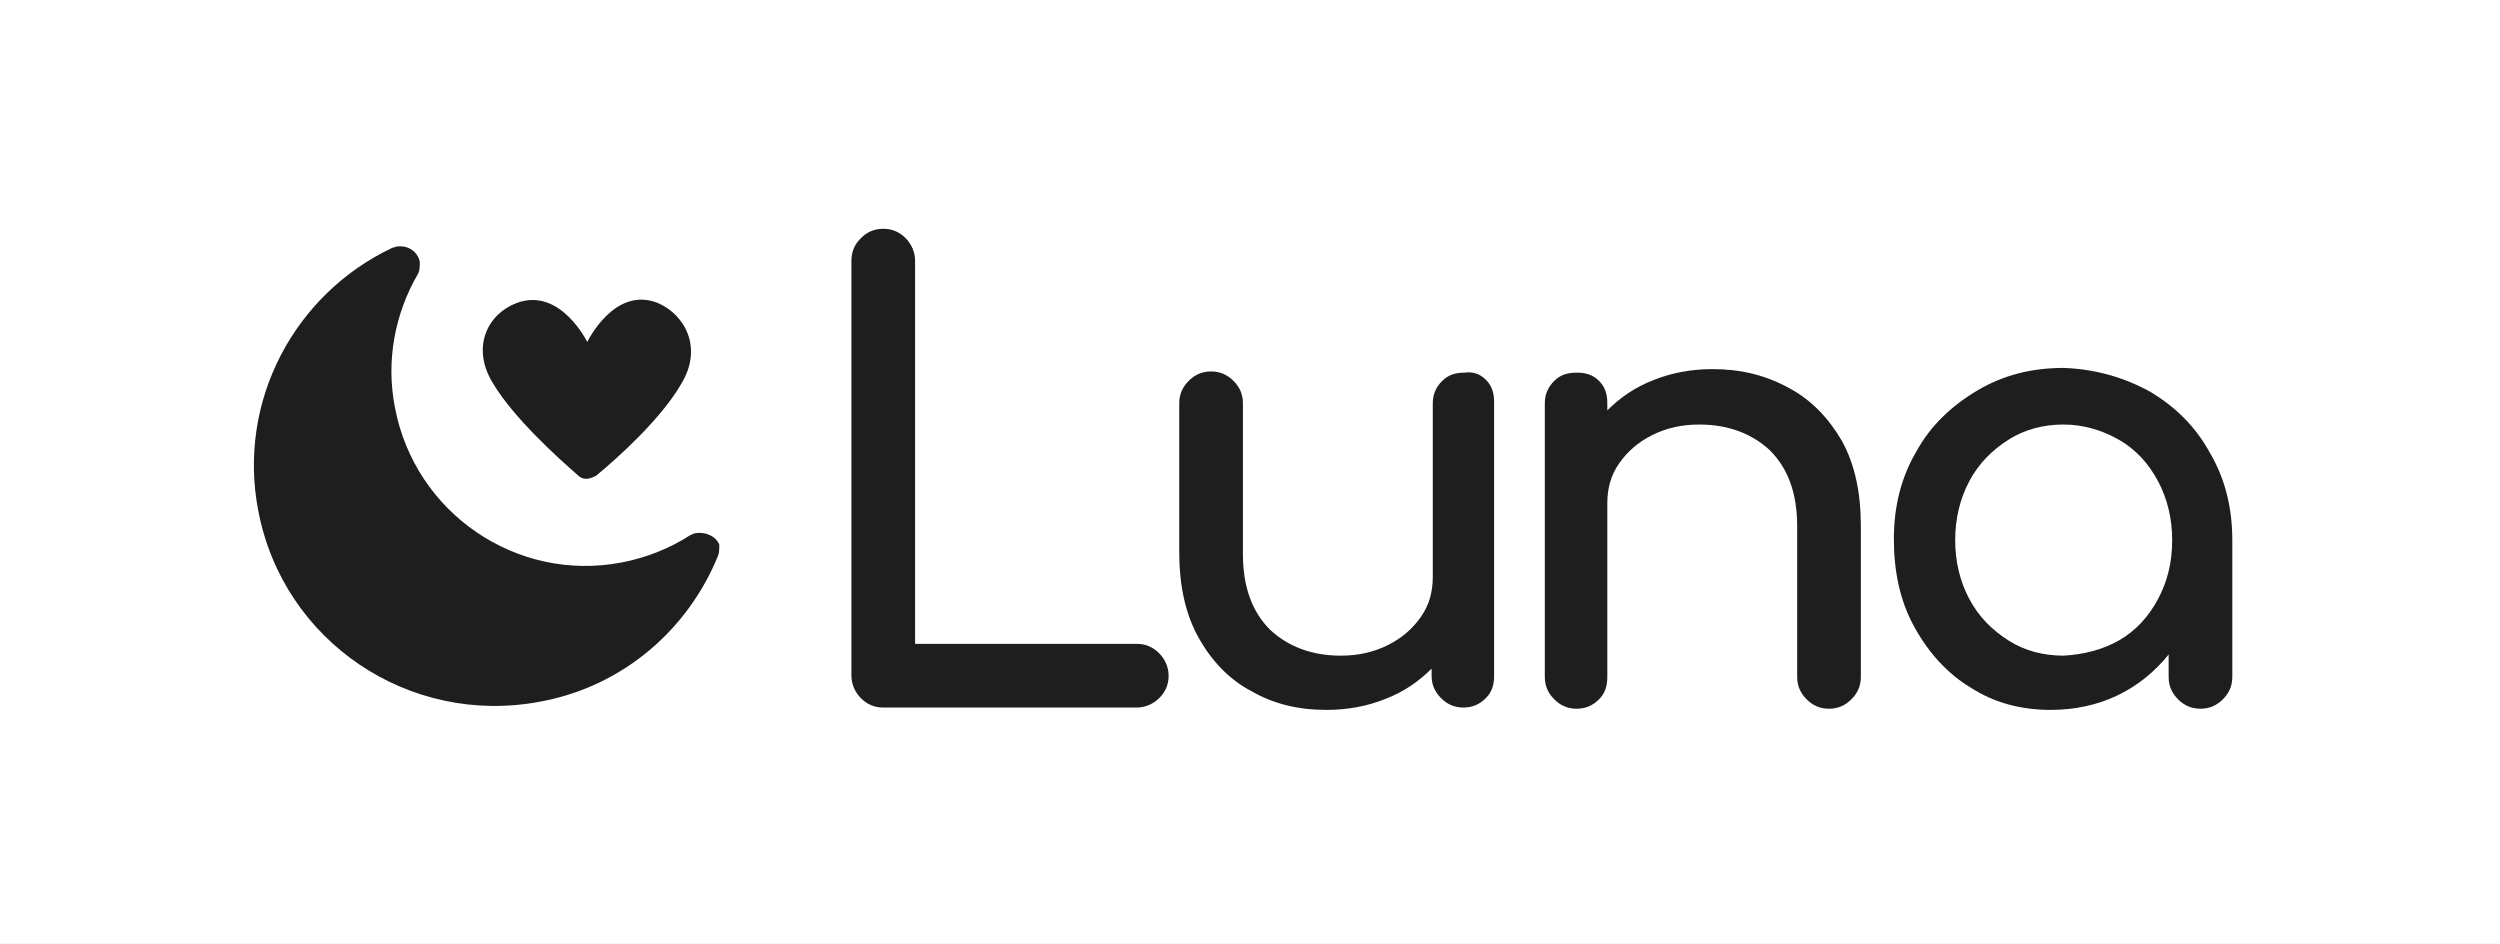
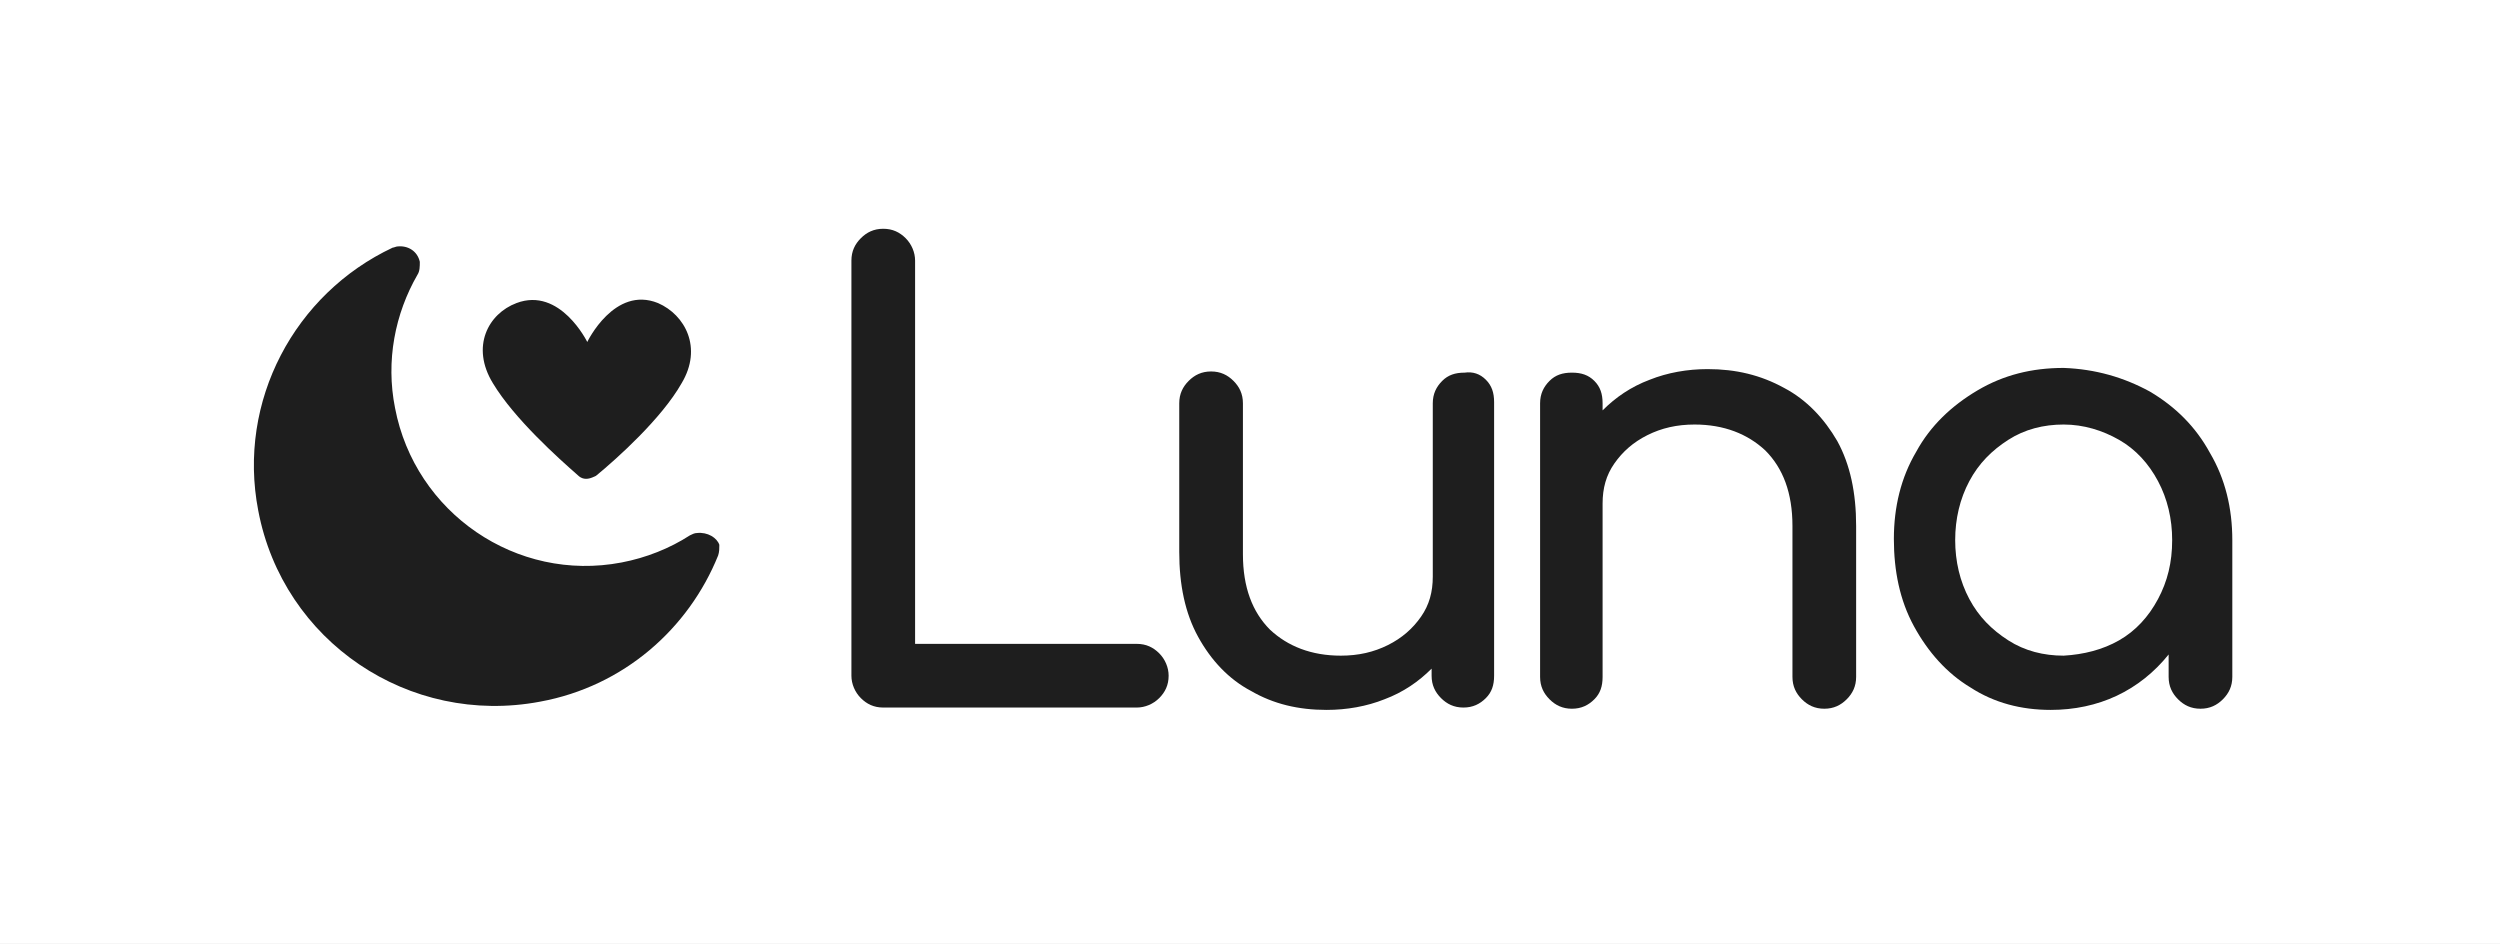
- <svg xmlns="http://www.w3.org/2000/svg" version="1.1" id="Layer_1" x="0px" y="0px" viewBox="0 0 212 80" style="enable-background:new 0 0 212 80;" xml:space="preserve">
+ <svg xmlns="http://www.w3.org/2000/svg" version="1.1" id="Layer_1" x="0px" y="0px" viewBox="-199 357 212 80" style="enable-background:new -199 357 212 80;" xml:space="preserve">
  <style type="text/css">
	.st0{fill:#FFFFFF;}
	.st1{fill:#1E1E1E;}
</style>
-   <rect id="XMLID_1_" class="st0" width="212" height="80" />
+   <rect id="XMLID_1_" x="-199" y="357" class="st0" width="212" height="80" />
  <g id="XMLID_25_">
-     <path id="XMLID_3_" class="st1" d="M73,59.2c-0.5-0.5-0.8-1.2-0.8-1.9V22.1c0-0.8,0.3-1.4,0.8-1.9c0.5-0.5,1.1-0.8,1.9-0.8   c0.8,0,1.4,0.3,1.9,0.8c0.5,0.5,0.8,1.2,0.8,1.9v32.5h18.8c0.8,0,1.4,0.3,1.9,0.8c0.5,0.5,0.8,1.2,0.8,1.9c0,0.8-0.3,1.4-0.8,1.9   c-0.5,0.5-1.2,0.8-1.9,0.8H74.9C74.1,60,73.5,59.7,73,59.2z" />
-     <path id="XMLID_5_" class="st1" d="M126,32.2c0.5,0.5,0.7,1.1,0.7,1.9v23.2c0,0.8-0.2,1.4-0.7,1.9c-0.5,0.5-1.1,0.8-1.9,0.8   c-0.8,0-1.4-0.3-1.9-0.8c-0.5-0.5-0.8-1.1-0.8-1.9v-0.6c-1.1,1.1-2.4,2-4,2.6c-1.5,0.6-3.2,0.9-4.9,0.9c-2.4,0-4.5-0.5-6.4-1.6   c-1.9-1-3.4-2.6-4.5-4.6c-1.1-2-1.6-4.4-1.6-7.2V34.2c0-0.8,0.3-1.4,0.8-1.9c0.5-0.5,1.1-0.8,1.9-0.8s1.4,0.3,1.9,0.8   c0.5,0.5,0.8,1.1,0.8,1.9v12.8c0,2.8,0.8,4.9,2.3,6.4c1.5,1.4,3.5,2.2,6,2.2c1.5,0,2.8-0.3,4-0.9c1.2-0.6,2.1-1.4,2.8-2.4   c0.7-1,1-2.1,1-3.4V34.2c0-0.8,0.3-1.4,0.8-1.9c0.5-0.5,1.1-0.7,1.9-0.7C124.9,31.5,125.5,31.7,126,32.2z" />
-     <path id="XMLID_7_" class="st1" d="M151.7,32.9c1.9,1,3.4,2.6,4.5,4.5c1.1,2,1.6,4.4,1.6,7.2v12.8c0,0.8-0.3,1.4-0.8,1.9   c-0.5,0.5-1.1,0.8-1.9,0.8c-0.8,0-1.4-0.3-1.9-0.8c-0.5-0.5-0.8-1.1-0.8-1.9V44.6c0-2.8-0.8-4.9-2.3-6.4c-1.5-1.4-3.5-2.2-6-2.2   c-1.5,0-2.8,0.3-4,0.9c-1.2,0.6-2.1,1.4-2.8,2.4c-0.7,1-1,2.1-1,3.4v14.7c0,0.8-0.2,1.4-0.7,1.9c-0.5,0.5-1.1,0.8-1.9,0.8   c-0.8,0-1.4-0.3-1.9-0.8c-0.5-0.5-0.8-1.1-0.8-1.9V34.2c0-0.8,0.3-1.4,0.8-1.9c0.5-0.5,1.1-0.7,1.9-0.7c0.8,0,1.4,0.2,1.9,0.7   c0.5,0.5,0.7,1.1,0.7,1.9v0.6c1.1-1.1,2.4-2,4-2.6c1.5-0.6,3.2-0.9,4.9-0.9C147.6,31.3,149.7,31.8,151.7,32.9z" />
-     <path id="XMLID_9_" class="st1" d="M182.3,33.2c2.2,1.3,3.9,3,5.1,5.2c1.3,2.2,1.9,4.7,1.9,7.4v11.6c0,0.8-0.3,1.4-0.8,1.9   c-0.5,0.5-1.1,0.8-1.9,0.8s-1.4-0.3-1.9-0.8c-0.5-0.5-0.8-1.1-0.8-1.9v-1.9c-1.2,1.5-2.7,2.7-4.4,3.5s-3.6,1.2-5.6,1.2   c-2.5,0-4.8-0.6-6.8-1.9c-2-1.2-3.6-3-4.8-5.2c-1.2-2.2-1.7-4.7-1.7-7.4c0-2.7,0.6-5.2,1.9-7.4c1.2-2.2,3-3.9,5.2-5.2   c2.2-1.3,4.6-1.9,7.3-1.9C177.7,31.3,180.1,32,182.3,33.2z M179.7,54.3c1.4-0.8,2.5-2,3.3-3.5c0.8-1.5,1.2-3.1,1.2-5   c0-1.8-0.4-3.5-1.2-5c-0.8-1.5-1.9-2.7-3.3-3.5c-1.4-0.8-3-1.3-4.7-1.3c-1.7,0-3.3,0.4-4.7,1.3c-1.4,0.9-2.5,2-3.3,3.5   c-0.8,1.5-1.2,3.2-1.2,5c0,1.8,0.4,3.5,1.2,5c0.8,1.5,1.9,2.6,3.3,3.5c1.4,0.9,3,1.3,4.7,1.3C176.7,55.5,178.3,55.1,179.7,54.3z" />
+     <path id="XMLID_3_" class="st1" d="M-126,416.2c-0.5-0.5-0.8-1.2-0.8-1.9v-35.2c0-0.8,0.3-1.4,0.8-1.9s1.1-0.8,1.9-0.8   s1.4,0.3,1.9,0.8s0.8,1.2,0.8,1.9v32.5h18.8c0.8,0,1.4,0.3,1.9,0.8s0.8,1.2,0.8,1.9c0,0.8-0.3,1.4-0.8,1.9s-1.2,0.8-1.9,0.8h-21.5   C-124.9,417-125.5,416.7-126,416.2z" />
+     <path id="XMLID_5_" class="st1" d="M-73,389.2c0.5,0.5,0.7,1.1,0.7,1.9v23.2c0,0.8-0.2,1.4-0.7,1.9s-1.1,0.8-1.9,0.8   s-1.4-0.3-1.9-0.8s-0.8-1.1-0.8-1.9v-0.6c-1.1,1.1-2.4,2-4,2.6c-1.5,0.6-3.2,0.9-4.9,0.9c-2.4,0-4.5-0.5-6.4-1.6   c-1.9-1-3.4-2.6-4.5-4.6s-1.6-4.4-1.6-7.2v-12.6c0-0.8,0.3-1.4,0.8-1.9s1.1-0.8,1.9-0.8s1.4,0.3,1.9,0.8s0.8,1.1,0.8,1.9V404   c0,2.8,0.8,4.9,2.3,6.4c1.5,1.4,3.5,2.2,6,2.2c1.5,0,2.8-0.3,4-0.9c1.2-0.6,2.1-1.4,2.8-2.4c0.7-1,1-2.1,1-3.4v-14.7   c0-0.8,0.3-1.4,0.8-1.9s1.1-0.7,1.9-0.7C-74.1,388.5-73.5,388.7-73,389.2z" />
+     <path id="XMLID_7_" class="st1" d="M-47.7,389.9c1.9,1,3.4,2.6,4.5,4.5c1.1,2,1.6,4.4,1.6,7.2v12.8c0,0.8-0.3,1.4-0.8,1.9   s-1.1,0.8-1.9,0.8c-0.8,0-1.4-0.3-1.9-0.8s-0.8-1.1-0.8-1.9v-12.8c0-2.8-0.8-4.9-2.3-6.4c-1.5-1.4-3.5-2.2-6-2.2   c-1.5,0-2.8,0.3-4,0.9s-2.1,1.4-2.8,2.4s-1,2.1-1,3.4v14.7c0,0.8-0.2,1.4-0.7,1.9s-1.1,0.8-1.9,0.8c-0.8,0-1.4-0.3-1.9-0.8   s-0.8-1.1-0.8-1.9v-23.2c0-0.8,0.3-1.4,0.8-1.9s1.1-0.7,1.9-0.7c0.8,0,1.4,0.2,1.9,0.7s0.7,1.1,0.7,1.9v0.6c1.1-1.1,2.4-2,4-2.6   c1.5-0.6,3.2-0.9,4.9-0.9C-51.8,388.3-49.7,388.8-47.7,389.9z" />
+     <path id="XMLID_9_" class="st1" d="M-16.7,390.2c2.2,1.3,3.9,3,5.1,5.2c1.3,2.2,1.9,4.7,1.9,7.4v11.6c0,0.8-0.3,1.4-0.8,1.9   s-1.1,0.8-1.9,0.8s-1.4-0.3-1.9-0.8s-0.8-1.1-0.8-1.9v-1.9c-1.2,1.5-2.7,2.7-4.4,3.5s-3.6,1.2-5.6,1.2c-2.5,0-4.8-0.6-6.8-1.9   c-2-1.2-3.6-3-4.8-5.2c-1.2-2.2-1.7-4.7-1.7-7.4c0-2.7,0.6-5.2,1.9-7.4c1.2-2.2,3-3.9,5.2-5.2c2.2-1.3,4.6-1.9,7.3-1.9   C-21.3,388.3-18.9,389-16.7,390.2z M-19.3,411.3c1.4-0.8,2.5-2,3.3-3.5s1.2-3.1,1.2-5c0-1.8-0.4-3.5-1.2-5s-1.9-2.7-3.3-3.5   c-1.4-0.8-3-1.3-4.7-1.3s-3.3,0.4-4.7,1.3c-1.4,0.9-2.5,2-3.3,3.5s-1.2,3.2-1.2,5c0,1.8,0.4,3.5,1.2,5s1.9,2.6,3.3,3.5   c1.4,0.9,3,1.3,4.7,1.3C-22.3,412.5-20.7,412.1-19.3,411.3z" />
  </g>
  <g id="XMLID_42_">
-     <path id="XMLID_46_" class="st1" d="M59.1,45.2c-0.2,0-0.4,0.1-0.6,0.2l0,0c-1.7,1.1-3.7,1.9-5.8,2.3c-8.9,1.7-17.5-4.2-19.2-13.1   c-0.8-4,0-8,1.9-11.3c0,0,0,0,0,0c0.2-0.3,0.2-0.7,0.2-1.1c-0.2-0.9-1-1.4-1.9-1.3c-0.1,0-0.3,0.1-0.4,0.1   c-8.3,3.9-13.2,13-11.4,22.3c2.1,11.1,12.8,18.3,23.9,16.2c7.1-1.3,12.6-6.2,15.1-12.4c0.1-0.3,0.1-0.6,0.1-0.9   C60.8,45.6,60,45.1,59.1,45.2z" />
-     <path id="XMLID_44_" class="st1" d="M55.8,25.7c-3.7-1.5-6,3.3-6,3.3s-2.3-4.7-6-3.3c-2.4,0.9-3.9,3.7-2,6.8c1.8,3,5.6,6.4,7.2,7.8   c0.3,0.3,0.7,0.4,1.2,0.2c0.2-0.1,0.3-0.1,0.4-0.2c1.7-1.4,5.5-4.8,7.2-7.8C59.6,29.5,58.1,26.7,55.8,25.7z" />
+     <path id="XMLID_46_" class="st1" d="M-139.9,402.2c-0.2,0-0.4,0.1-0.6,0.2l0,0c-1.7,1.1-3.7,1.9-5.8,2.3   c-8.9,1.7-17.5-4.2-19.2-13.1c-0.8-4,0-8,1.9-11.3l0,0c0.2-0.3,0.2-0.7,0.2-1.1c-0.2-0.9-1-1.4-1.9-1.3c-0.1,0-0.3,0.1-0.4,0.1   c-8.3,3.9-13.2,13-11.4,22.3c2.1,11.1,12.8,18.3,23.9,16.2c7.1-1.3,12.6-6.2,15.1-12.4c0.1-0.3,0.1-0.6,0.1-0.9   C-138.2,402.6-139,402.1-139.9,402.2z" />
+     <path id="XMLID_44_" class="st1" d="M-143.2,382.7c-3.7-1.5-6,3.3-6,3.3s-2.3-4.7-6-3.3c-2.4,0.9-3.9,3.7-2,6.8   c1.8,3,5.6,6.4,7.2,7.8c0.3,0.3,0.7,0.4,1.2,0.2c0.2-0.1,0.3-0.1,0.4-0.2c1.7-1.4,5.5-4.8,7.2-7.8   C-139.4,386.5-140.9,383.7-143.2,382.7z" />
  </g>
  <g id="XMLID_2_">
</g>
  <g id="XMLID_12_">
</g>
  <g id="XMLID_13_">
</g>
  <g id="XMLID_14_">
</g>
  <g id="XMLID_15_">
</g>
  <g id="XMLID_16_">
</g>
</svg>
